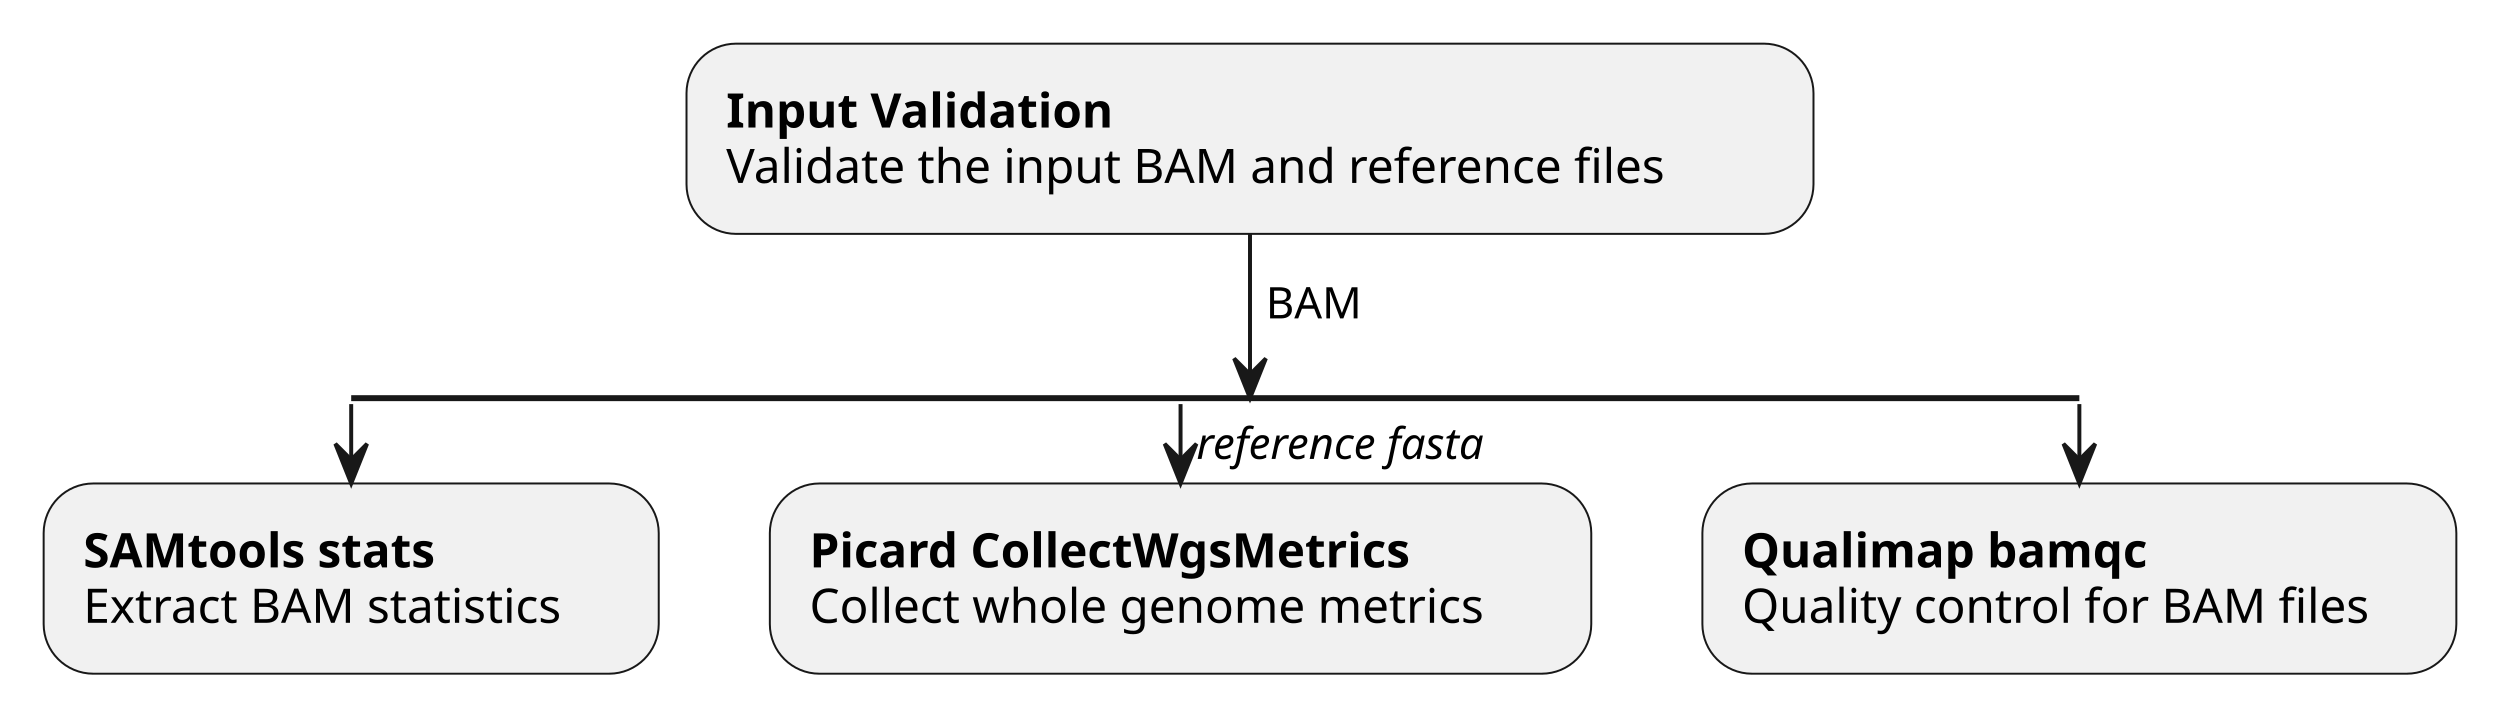
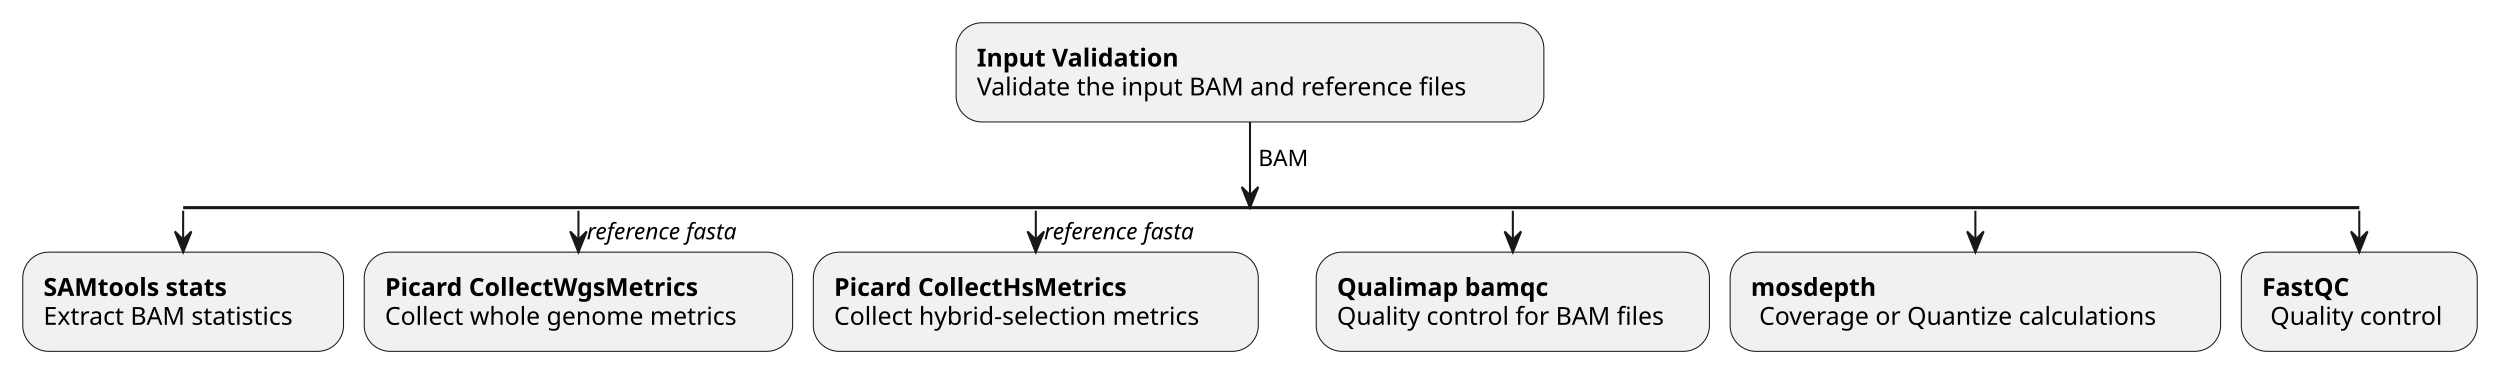
- <svg xmlns="http://www.w3.org/2000/svg" contentStyleType="text/css" height="180px" preserveAspectRatio="none" style="width:630px;height:180px;background:#FFFFFF;" version="1.1" viewBox="0 0 630 180" width="630px" zoomAndPan="magnify">
+ <svg xmlns="http://www.w3.org/2000/svg" contentStyleType="text/css" height="180px" preserveAspectRatio="none" style="width:1208px;height:180px;background:#FFFFFF;" version="1.1" viewBox="0 0 1208 180" width="1208px" zoomAndPan="magnify">
  <defs />
  <g>
-     <rect fill="#F1F1F1" height="47.938" rx="12.5" ry="12.5" style="stroke:#181818;stroke-width:0.5;" width="284" x="173" y="11" />
-     <text fill="#000000" font-family="sans-serif" font-size="12" font-weight="bold" lengthAdjust="spacing" textLength="113" x="183" y="32.139">Input Validation</text>
-     <text fill="#000000" font-family="sans-serif" font-size="12" lengthAdjust="spacing" textLength="264" x="183" y="46.107">Validate the input BAM and reference files</text>
-     <line style="stroke:#181818;stroke-width:1.5;" x1="88.5" x2="524" y1="100.336" y2="100.336" />
+     <rect fill="#F1F1F1" height="47.938" rx="12.5" ry="12.5" style="stroke:#181818;stroke-width:0.5;" width="284" x="462" y="11" />
+     <text fill="#000000" font-family="sans-serif" font-size="12" font-weight="bold" lengthAdjust="spacing" textLength="113" x="472" y="32.139">Input Validation</text>
+     <text fill="#000000" font-family="sans-serif" font-size="12" lengthAdjust="spacing" textLength="264" x="472" y="46.107">Validate the input BAM and reference files</text>
+     <line style="stroke:#181818;stroke-width:1.5;" x1="88.5" x2="1140" y1="100.336" y2="100.336" />
    <rect fill="#F1F1F1" height="47.938" rx="12.5" ry="12.5" style="stroke:#181818;stroke-width:0.5;" width="155" x="11" y="121.836" />
    <text fill="#000000" font-family="sans-serif" font-size="12" font-weight="bold" lengthAdjust="spacing" textLength="107" x="21" y="142.975">SAMtools stats</text>
    <text fill="#000000" font-family="sans-serif" font-size="12" lengthAdjust="spacing" textLength="135" x="21" y="156.944">Extract BAM statistics</text>
-     <rect fill="#F1F1F1" height="47.938" rx="12.5" ry="12.5" style="stroke:#181818;stroke-width:0.5;" width="207" x="194" y="121.836" />
-     <text fill="#000000" font-family="sans-serif" font-size="12" font-weight="bold" lengthAdjust="spacing" textLength="179" x="204" y="142.975">Picard CollectWgsMetrics</text>
-     <text fill="#000000" font-family="sans-serif" font-size="12" lengthAdjust="spacing" textLength="187" x="204" y="156.944">Collect whole genome metrics</text>
-     <rect fill="#F1F1F1" height="47.938" rx="12.5" ry="12.5" style="stroke:#181818;stroke-width:0.5;" width="190" x="429" y="121.836" />
-     <text fill="#000000" font-family="sans-serif" font-size="12" font-weight="bold" lengthAdjust="spacing" textLength="116" x="439" y="142.975">Qualimap bamqc</text>
-     <text fill="#000000" font-family="sans-serif" font-size="12" lengthAdjust="spacing" textLength="170" x="439" y="156.944">Quality control for BAM files</text>
+     <rect fill="#F1F1F1" height="47.938" rx="12.5" ry="12.5" style="stroke:#181818;stroke-width:0.5;" width="207" x="176" y="121.836" />
+     <text fill="#000000" font-family="sans-serif" font-size="12" font-weight="bold" lengthAdjust="spacing" textLength="179" x="186" y="142.975">Picard CollectWgsMetrics</text>
+     <text fill="#000000" font-family="sans-serif" font-size="12" lengthAdjust="spacing" textLength="187" x="186" y="156.944">Collect whole genome metrics</text>
+     <rect fill="#F1F1F1" height="47.938" rx="12.5" ry="12.5" style="stroke:#181818;stroke-width:0.5;" width="215" x="393" y="121.836" />
+     <text fill="#000000" font-family="sans-serif" font-size="12" font-weight="bold" lengthAdjust="spacing" textLength="166" x="403" y="142.975">Picard CollectHsMetrics</text>
+     <text fill="#000000" font-family="sans-serif" font-size="12" lengthAdjust="spacing" textLength="195" x="403" y="156.944">Collect hybrid-selection metrics</text>
+     <rect fill="#F1F1F1" height="47.938" rx="12.5" ry="12.5" style="stroke:#181818;stroke-width:0.5;" width="190" x="636" y="121.836" />
+     <text fill="#000000" font-family="sans-serif" font-size="12" font-weight="bold" lengthAdjust="spacing" textLength="116" x="646" y="142.975">Qualimap bamqc</text>
+     <text fill="#000000" font-family="sans-serif" font-size="12" lengthAdjust="spacing" textLength="170" x="646" y="156.944">Quality control for BAM files</text>
+     <rect fill="#F1F1F1" height="47.938" rx="12.5" ry="12.5" style="stroke:#181818;stroke-width:0.5;" width="237" x="836" y="121.836" />
+     <text fill="#000000" font-family="sans-serif" font-size="12" font-weight="bold" lengthAdjust="spacing" textLength="71" x="846" y="142.975">mosdepth</text>
+     <text fill="#000000" font-family="sans-serif" font-size="12" lengthAdjust="spacing" textLength="213" x="850" y="156.944">Coverage or Quantize calculations</text>
+     <rect fill="#F1F1F1" height="47.938" rx="12.5" ry="12.5" style="stroke:#181818;stroke-width:0.5;" width="114" x="1083" y="121.836" />
+     <text fill="#000000" font-family="sans-serif" font-size="12" font-weight="bold" lengthAdjust="spacing" textLength="50" x="1093" y="142.975">FastQC</text>
+     <text fill="#000000" font-family="sans-serif" font-size="12" lengthAdjust="spacing" textLength="90" x="1097" y="156.944">Quality control</text>
    <line style="stroke:#181818;stroke-width:1.0;" x1="88.5" x2="88.5" y1="101.836" y2="121.836" />
    <polygon fill="#181818" points="84.5,111.836,88.5,121.836,92.5,111.836,88.5,115.836" style="stroke:#181818;stroke-width:1.0;" />
-     <line style="stroke:#181818;stroke-width:1.0;" x1="297.5" x2="297.5" y1="101.836" y2="121.836" />
-     <polygon fill="#181818" points="293.5,111.836,297.5,121.836,301.5,111.836,297.5,115.836" style="stroke:#181818;stroke-width:1.0;" />
-     <text fill="#000000" font-family="sans-serif" font-size="11" font-style="italic" lengthAdjust="spacing" textLength="87" x="301.5" y="115.644">reference fasta</text>
-     <line style="stroke:#181818;stroke-width:1.0;" x1="524" x2="524" y1="101.836" y2="121.836" />
-     <polygon fill="#181818" points="520,111.836,524,121.836,528,111.836,524,115.836" style="stroke:#181818;stroke-width:1.0;" />
-     <line style="stroke:#181818;stroke-width:1.0;" x1="315" x2="315" y1="58.938" y2="100.336" />
-     <polygon fill="#181818" points="311,90.336,315,100.336,319,90.336,315,94.336" style="stroke:#181818;stroke-width:1.0;" />
-     <text fill="#000000" font-family="sans-serif" font-size="11" lengthAdjust="spacing" textLength="24" x="319" y="80.242">BAM</text>
+     <line style="stroke:#181818;stroke-width:1.0;" x1="279.5" x2="279.5" y1="101.836" y2="121.836" />
+     <polygon fill="#181818" points="275.5,111.836,279.5,121.836,283.5,111.836,279.5,115.836" style="stroke:#181818;stroke-width:1.0;" />
+     <text fill="#000000" font-family="sans-serif" font-size="11" font-style="italic" lengthAdjust="spacing" textLength="87" x="283.5" y="115.644">reference fasta</text>
+     <line style="stroke:#181818;stroke-width:1.0;" x1="500.5" x2="500.5" y1="101.836" y2="121.836" />
+     <polygon fill="#181818" points="496.5,111.836,500.5,121.836,504.5,111.836,500.5,115.836" style="stroke:#181818;stroke-width:1.0;" />
+     <text fill="#000000" font-family="sans-serif" font-size="11" font-style="italic" lengthAdjust="spacing" textLength="87" x="504.5" y="115.644">reference fasta</text>
+     <line style="stroke:#181818;stroke-width:1.0;" x1="731" x2="731" y1="101.836" y2="121.836" />
+     <polygon fill="#181818" points="727,111.836,731,121.836,735,111.836,731,115.836" style="stroke:#181818;stroke-width:1.0;" />
+     <line style="stroke:#181818;stroke-width:1.0;" x1="954.5" x2="954.5" y1="101.836" y2="121.836" />
+     <polygon fill="#181818" points="950.5,111.836,954.5,121.836,958.5,111.836,954.5,115.836" style="stroke:#181818;stroke-width:1.0;" />
+     <line style="stroke:#181818;stroke-width:1.0;" x1="1140" x2="1140" y1="101.836" y2="121.836" />
+     <polygon fill="#181818" points="1136,111.836,1140,121.836,1144,111.836,1140,115.836" style="stroke:#181818;stroke-width:1.0;" />
+     <line style="stroke:#181818;stroke-width:1.0;" x1="604" x2="604" y1="58.938" y2="100.336" />
+     <polygon fill="#181818" points="600,90.336,604,100.336,608,90.336,604,94.336" style="stroke:#181818;stroke-width:1.0;" />
+     <text fill="#000000" font-family="sans-serif" font-size="11" lengthAdjust="spacing" textLength="24" x="608" y="80.242">BAM</text>
  </g>
</svg>
